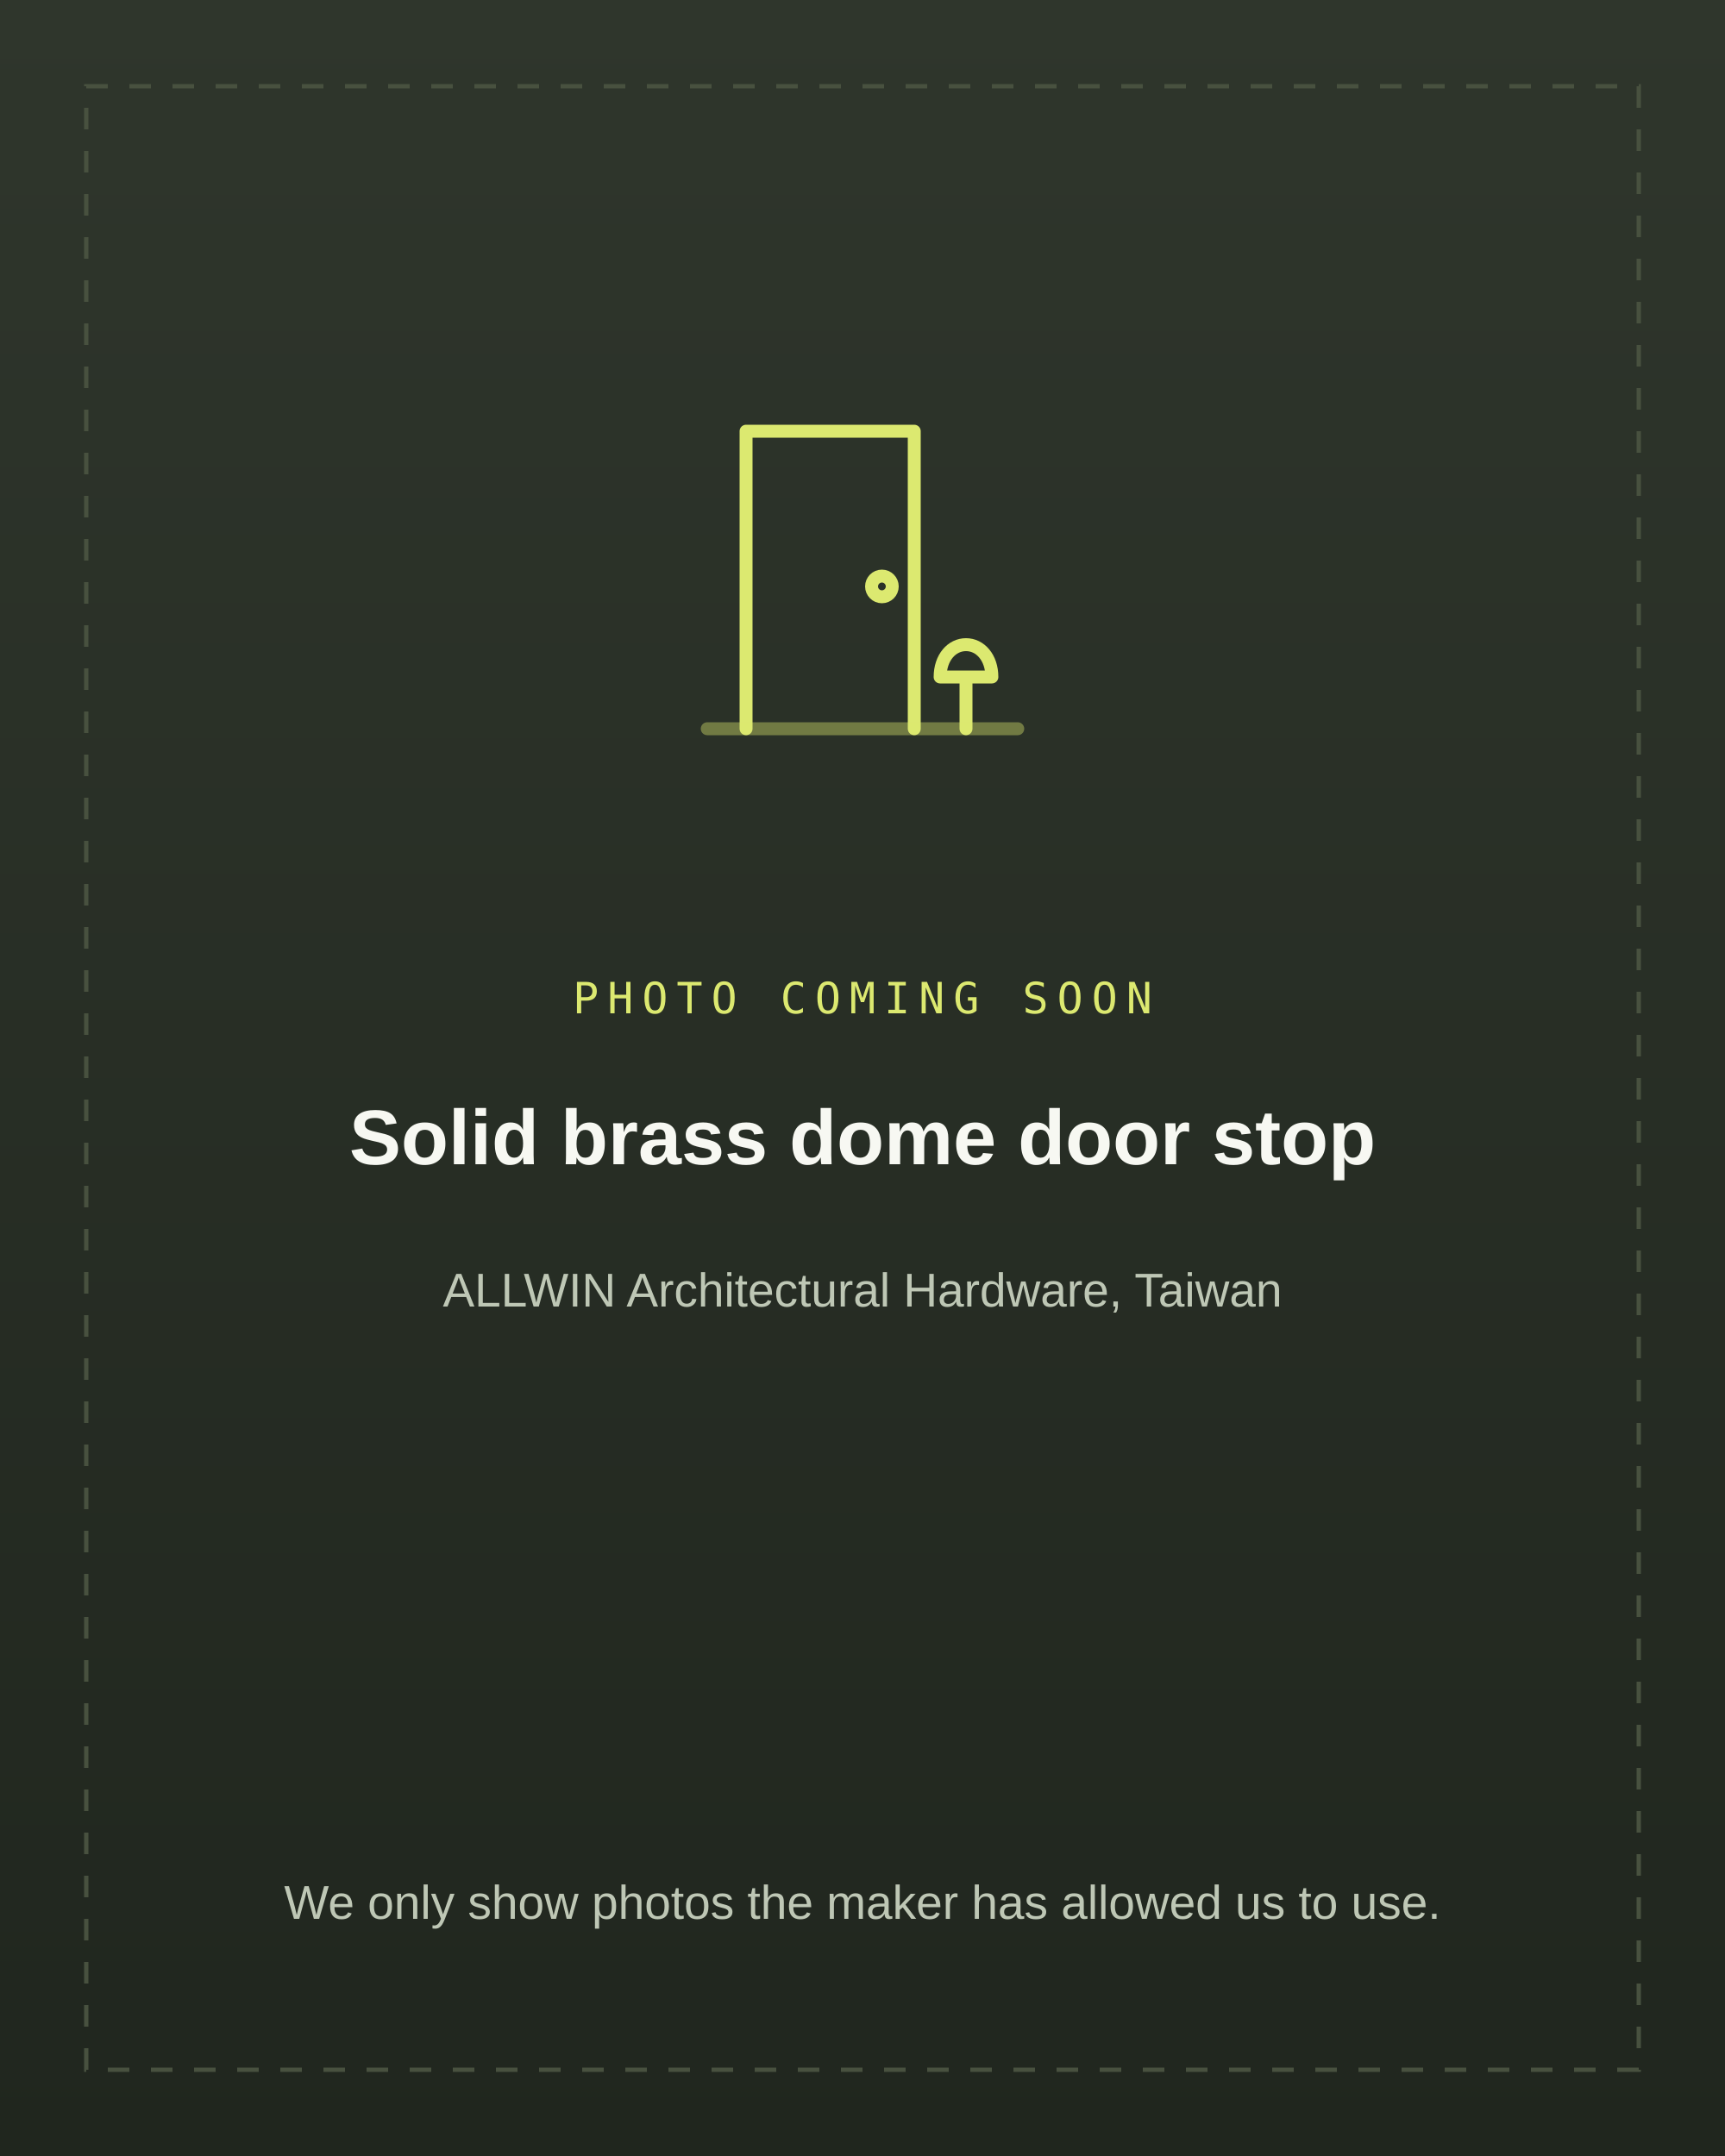
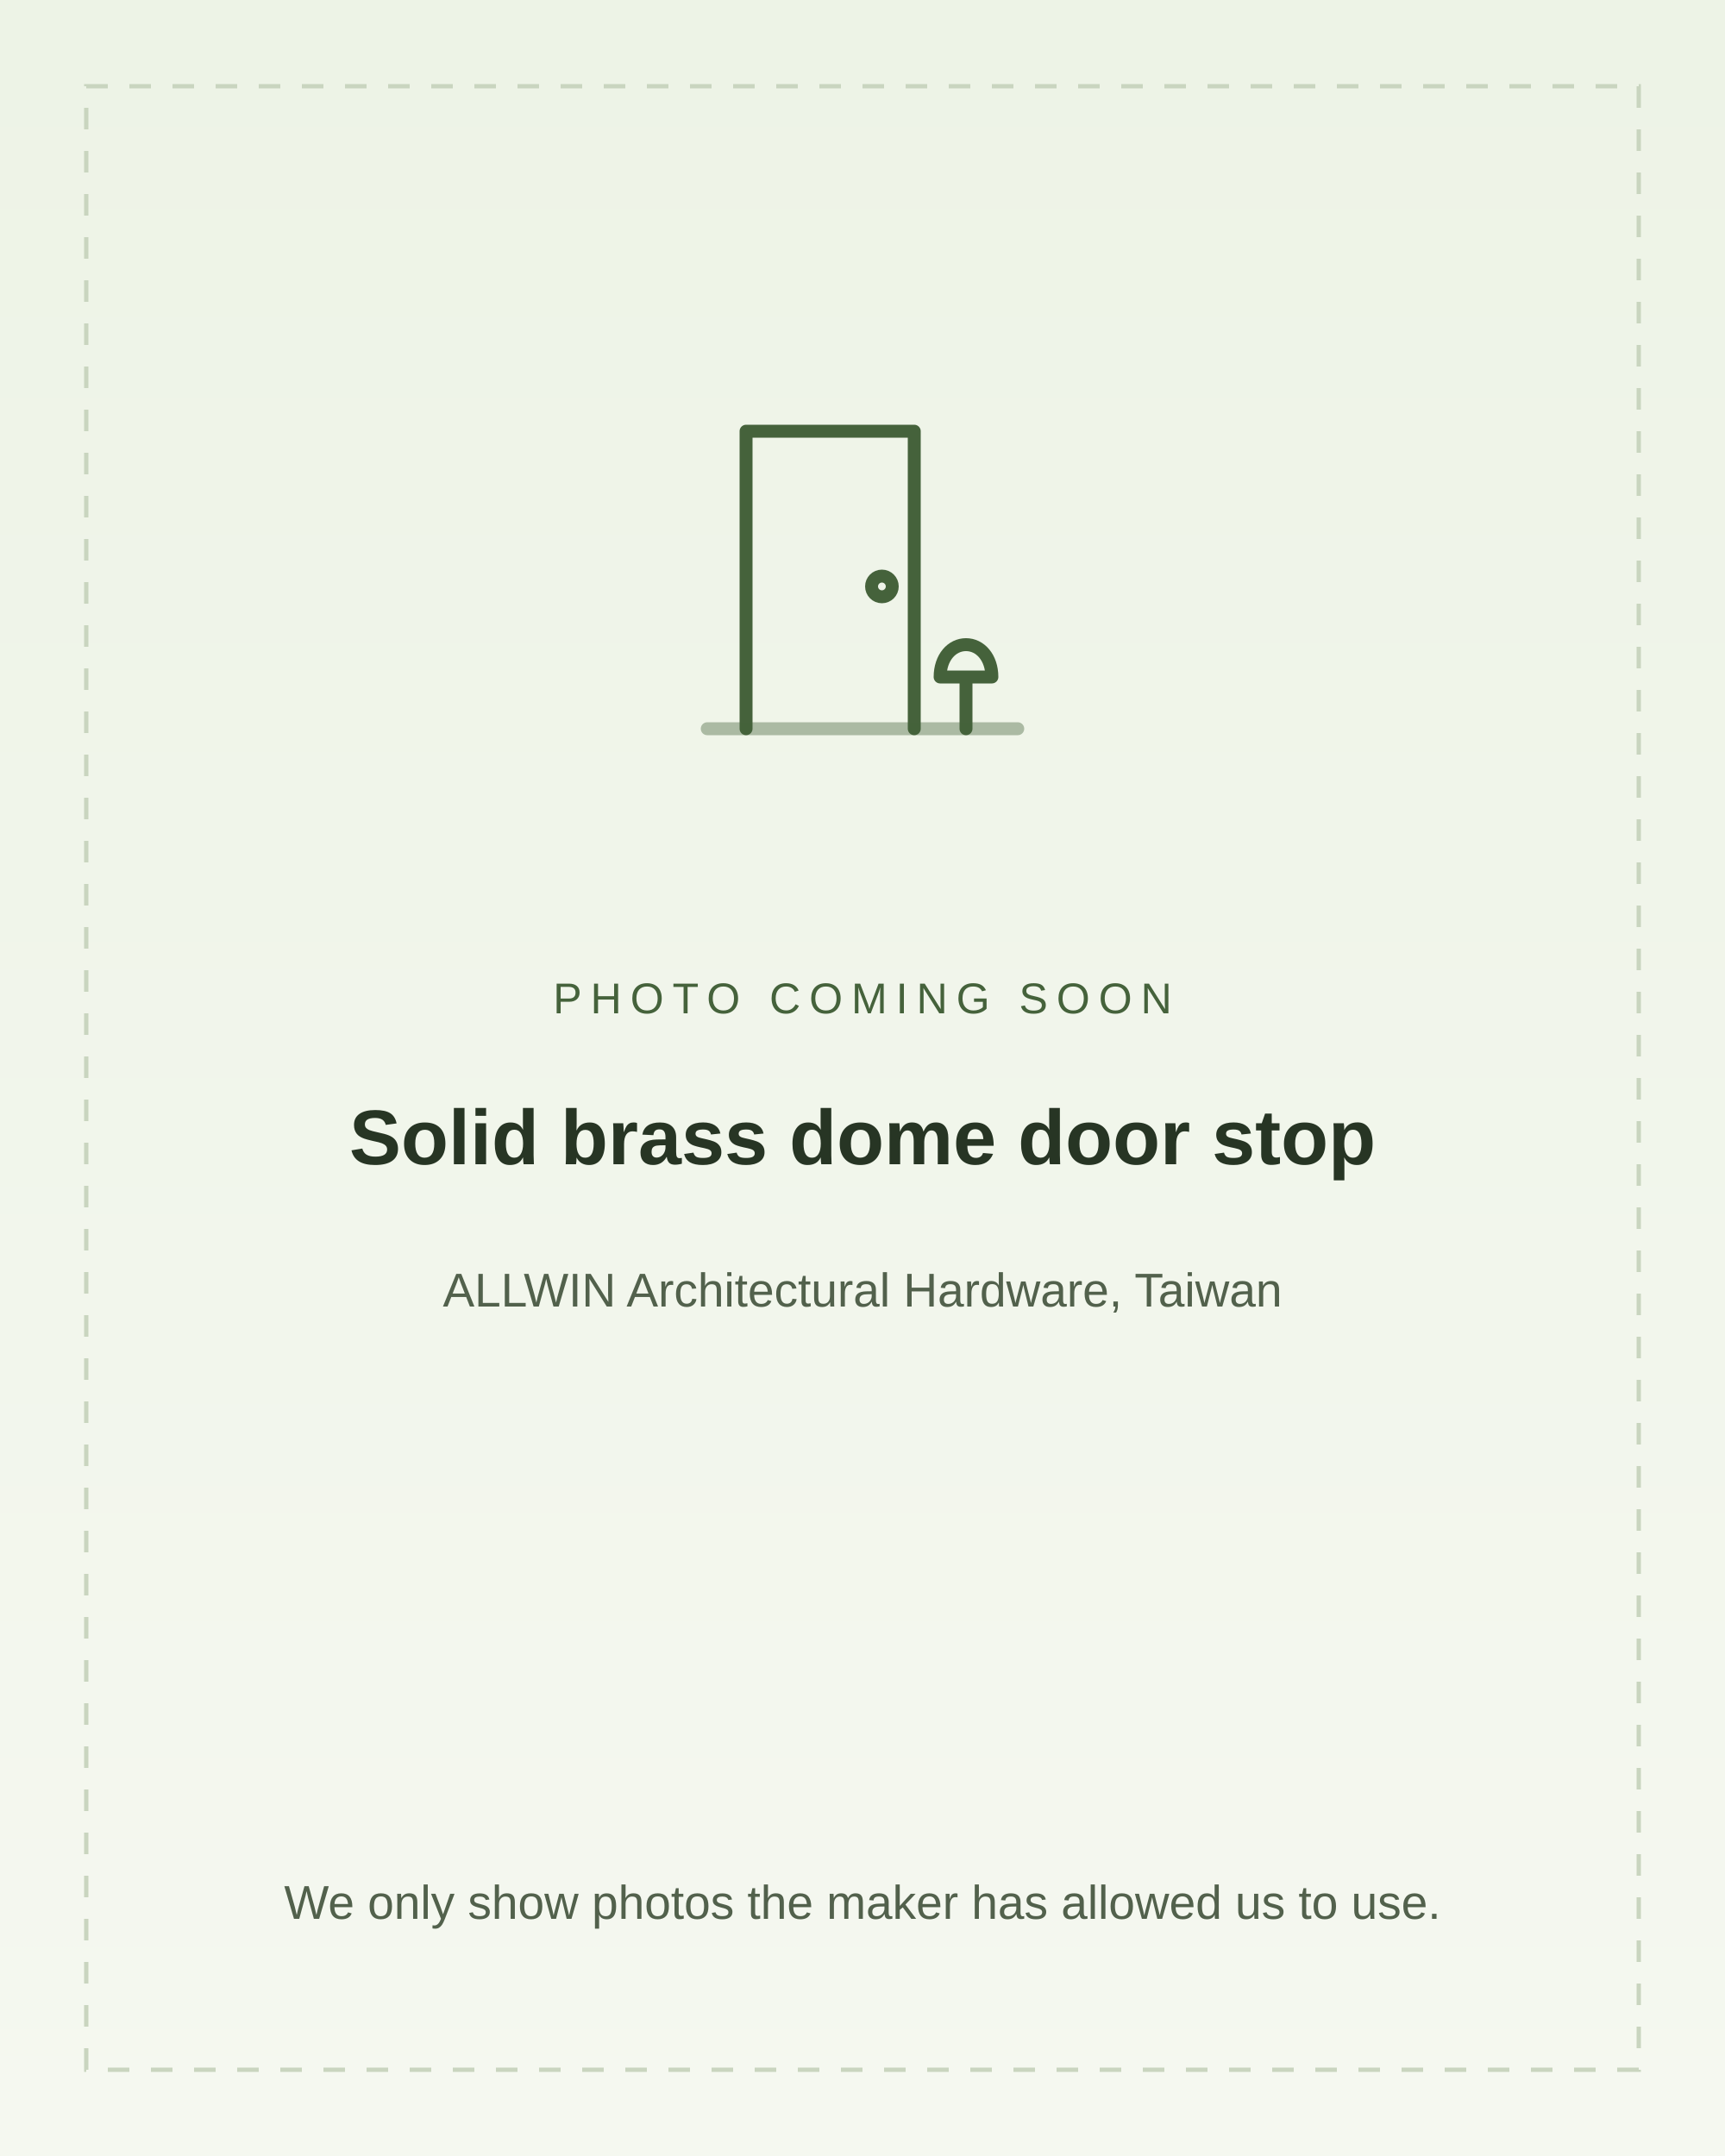
<svg xmlns="http://www.w3.org/2000/svg" viewBox="0 0 800 1000" width="800" height="1000">
  <defs>
    <linearGradient id="bg" x1="0" y1="0" x2="0" y2="1">
-       <stop offset="0" stop-color="#2f362c" />
-       <stop offset="1" stop-color="#20261e" />
+       <stop offset="0" stop-color="#edf3e6" />
+       <stop offset="1" stop-color="#f5f8f0" />
    </linearGradient>
  </defs>
  <rect width="800" height="1000" fill="url(#bg)" />
-   <rect x="40" y="40" width="720" height="920" fill="none" stroke="#48513f" stroke-width="2" stroke-dasharray="10 10" />
-   <g color="#dce970" transform="translate(304 170) scale(3)">
+   <rect x="40" y="40" width="720" height="920" fill="none" stroke="#c9d5bf" stroke-width="2" stroke-dasharray="10 10" />
+   <g color="#45623b" transform="translate(304 170) scale(3)">
    <g fill="none" stroke="currentColor" stroke-width="2" stroke-linecap="round" stroke-linejoin="round">
      <path d="M14 56V10h26v46" />
      <circle cx="35" cy="34" r="1.6" />
      <path d="M48 56v-8M44 48h8c0-3-1.8-5-4-5s-4 2-4 5z" />
      <path d="M8 56h48" stroke-opacity=".4" />
    </g>
  </g>
-   <text x="400" y="470" text-anchor="middle" fill="#dce970" font-family="DM Mono, Consolas, monospace" font-size="20" letter-spacing="4">PHOTO COMING SOON</text>
-   <text x="400" y="540" text-anchor="middle" fill="#f7f8f2" font-family="Manrope, Arial, sans-serif" font-size="36" font-weight="700">Solid brass dome door stop</text>
-   <text x="400" y="606" text-anchor="middle" fill="#bec7b5" font-family="Manrope, Arial, sans-serif" font-size="22">ALLWIN Architectural Hardware, Taiwan</text>
-   <text x="400" y="890" text-anchor="middle" fill="#bec7b5" font-family="Manrope, Arial, sans-serif" font-size="22">We only show photos the maker has allowed us to use.</text>
+   <text x="400" y="470" text-anchor="middle" fill="#45623b" font-family="Work Sans, Arial, sans-serif" font-size="20" letter-spacing="4">PHOTO COMING SOON</text>
+   <text x="400" y="540" text-anchor="middle" fill="#273524" font-family="Work Sans, Arial, sans-serif" font-size="36" font-weight="700">Solid brass dome door stop</text>
+   <text x="400" y="606" text-anchor="middle" fill="#52614c" font-family="Work Sans, Arial, sans-serif" font-size="22">ALLWIN Architectural Hardware, Taiwan</text>
+   <text x="400" y="890" text-anchor="middle" fill="#52614c" font-family="Work Sans, Arial, sans-serif" font-size="22">We only show photos the maker has allowed us to use.</text>
</svg>
